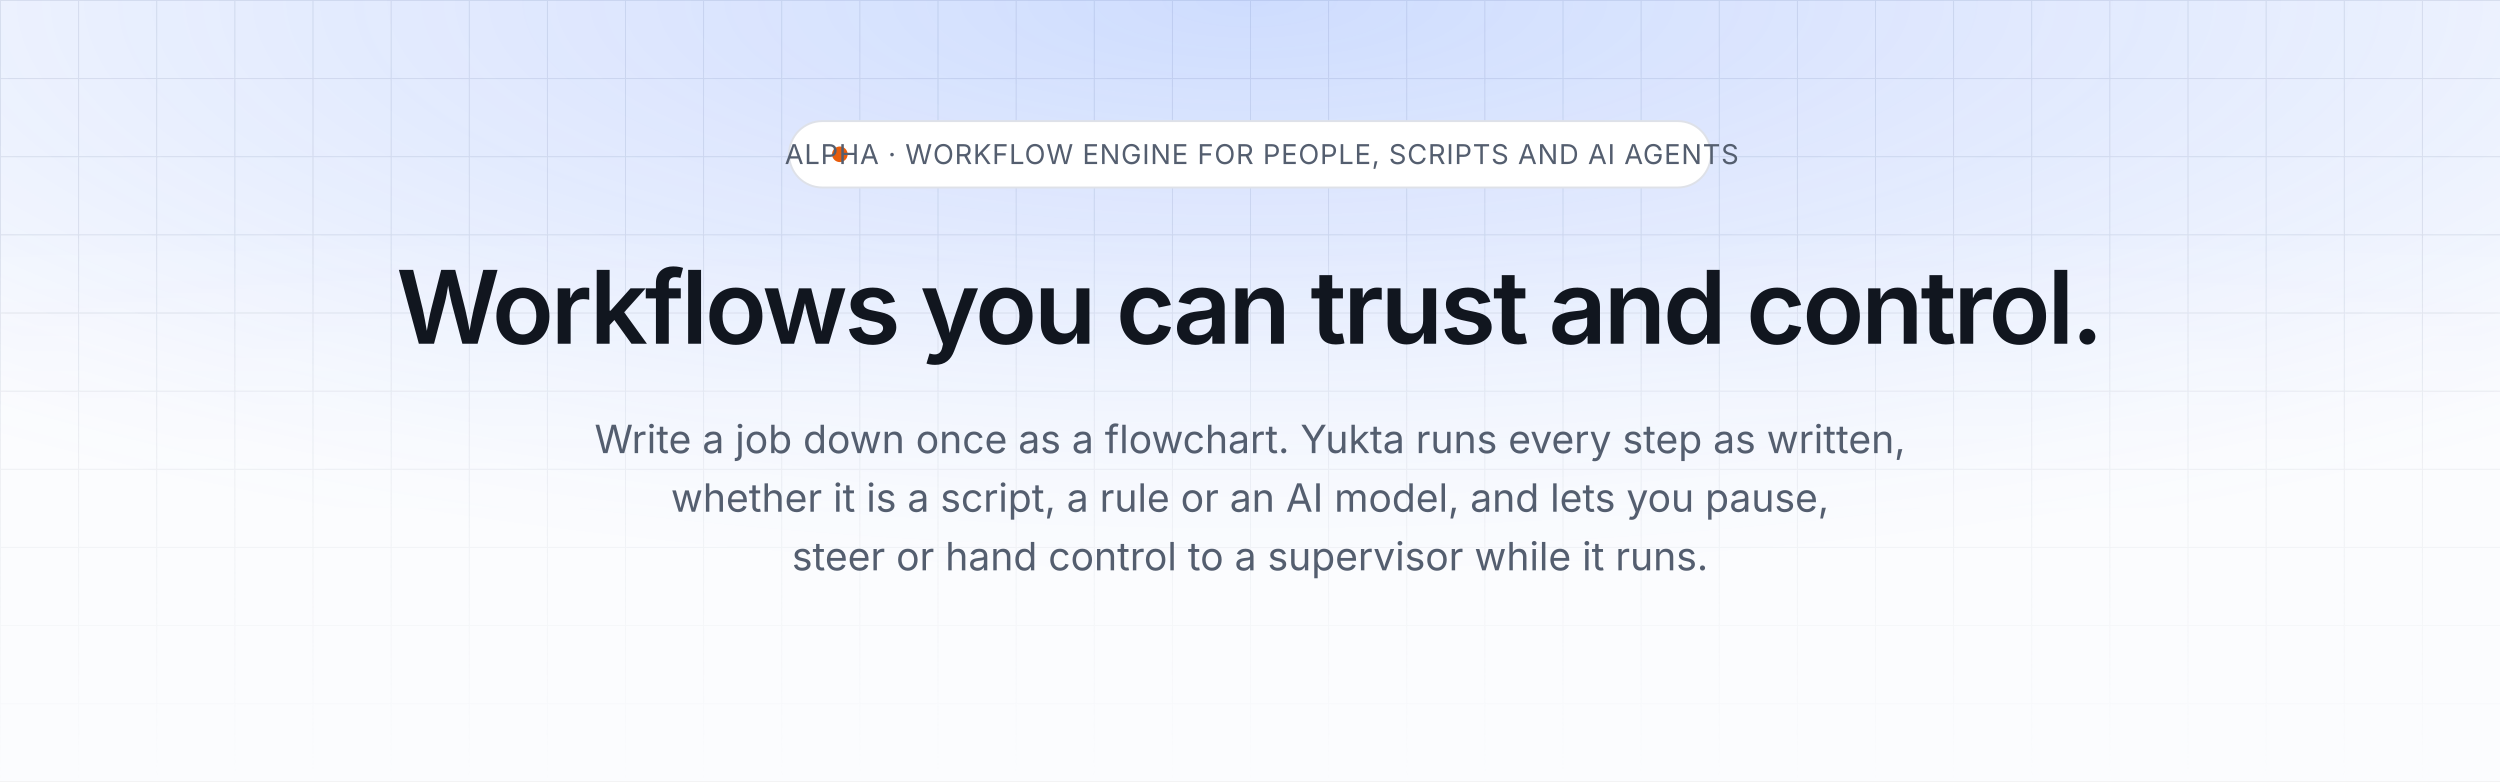
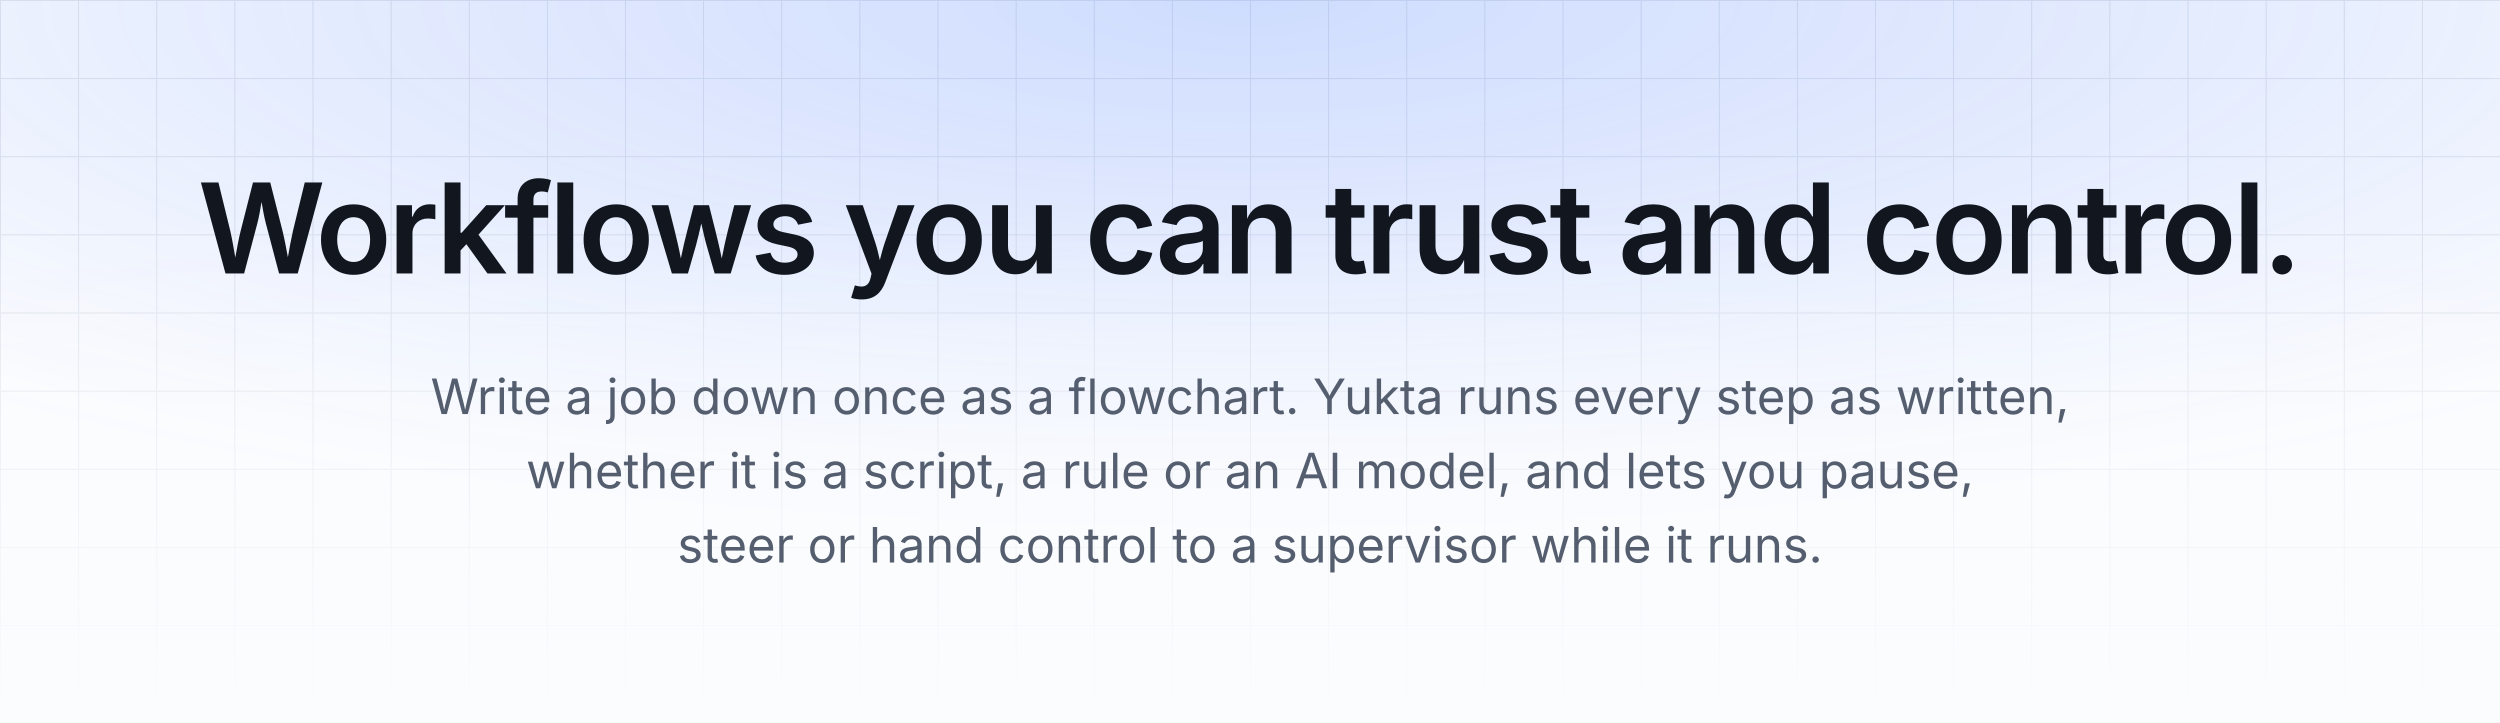
- <svg xmlns="http://www.w3.org/2000/svg" viewBox="0 0 1280 400" width="1280" height="400" role="img" aria-label="Yukta: workflows you can trust and control">
+ <svg xmlns="http://www.w3.org/2000/svg" viewBox="0 0 1280 370" width="1280" height="370" role="img" aria-label="Yukta: workflows you can trust and control">
  <defs>
    <pattern id="grid" width="40" height="40" patternUnits="userSpaceOnUse">
      <path d="M40 0H0V40" fill="none" stroke="#DEE1E8" stroke-width="1" />
    </pattern>
    <radialGradient id="glow" cx="50%" cy="0%" r="75%">
      <stop offset="0" stop-color="#2F6BFF" stop-opacity="0.22" />
      <stop offset="1" stop-color="#2F6BFF" stop-opacity="0" />
    </radialGradient>
    <linearGradient id="fade" x1="0" y1="0" x2="0" y2="1">
      <stop offset="0.3" stop-color="#fff" />
      <stop offset="1" stop-color="#000" />
    </linearGradient>
    <mask id="m">
-       <rect width="1280" height="400" fill="url(#fade)" />
+       <rect width="1280" height="370" fill="url(#fade)" />
    </mask>
  </defs>
-   <rect width="1280" height="400" fill="#FBFCFE" />
+   <rect width="1280" height="370" fill="#FBFCFE" />
  <g mask="url(#m)">
-     <rect width="1280" height="400" fill="url(#grid)" opacity="0.8" />
-     <rect width="1280" height="400" fill="url(#glow)" />
+     <rect width="1280" height="370" fill="url(#grid)" opacity="0.8" />
+     <rect width="1280" height="370" fill="url(#glow)" />
  </g>
  <g font-family="Inter, -apple-system, 'Segoe UI', Roboto, Helvetica, Arial, sans-serif" text-anchor="middle">
-     <rect x="404" y="62" width="472" height="34" rx="17" fill="#FFFFFF" stroke="#DEE1E8" />
-     <circle cx="430" cy="79" r="4" fill="#E85D0C" />
-     <text x="646" y="84" font-size="14" fill="#545E6F" letter-spacing="0.4">ALPHA · WORKFLOW ENGINE FOR PEOPLE, SCRIPTS AND AI AGENTS</text>
-     <text x="640" y="176" font-size="52" font-weight="600" fill="#11161F" letter-spacing="-1.5">Workflows you can trust and control.</text>
-     <text x="640" y="232" font-size="20" fill="#545E6F">Write a job down once as a flowchart. Yukta runs every step as written,</text>
-     <text x="640" y="262" font-size="20" fill="#545E6F">whether it is a script, a rule or an AI model, and lets you pause,</text>
-     <text x="640" y="292" font-size="20" fill="#545E6F">steer or hand control to a supervisor while it runs.</text>
+     <text x="640" y="140" font-size="64" font-weight="600" fill="#11161F" letter-spacing="-1.8">Workflows you can trust and control.</text>
+     <text x="640" y="212" font-size="25" fill="#545E6F">Write a job down once as a flowchart. Yukta runs every step as written,</text>
+     <text x="640" y="250" font-size="25" fill="#545E6F">whether it is a script, a rule or an AI model, and lets you pause,</text>
+     <text x="640" y="288" font-size="25" fill="#545E6F">steer or hand control to a supervisor while it runs.</text>
  </g>
</svg>
